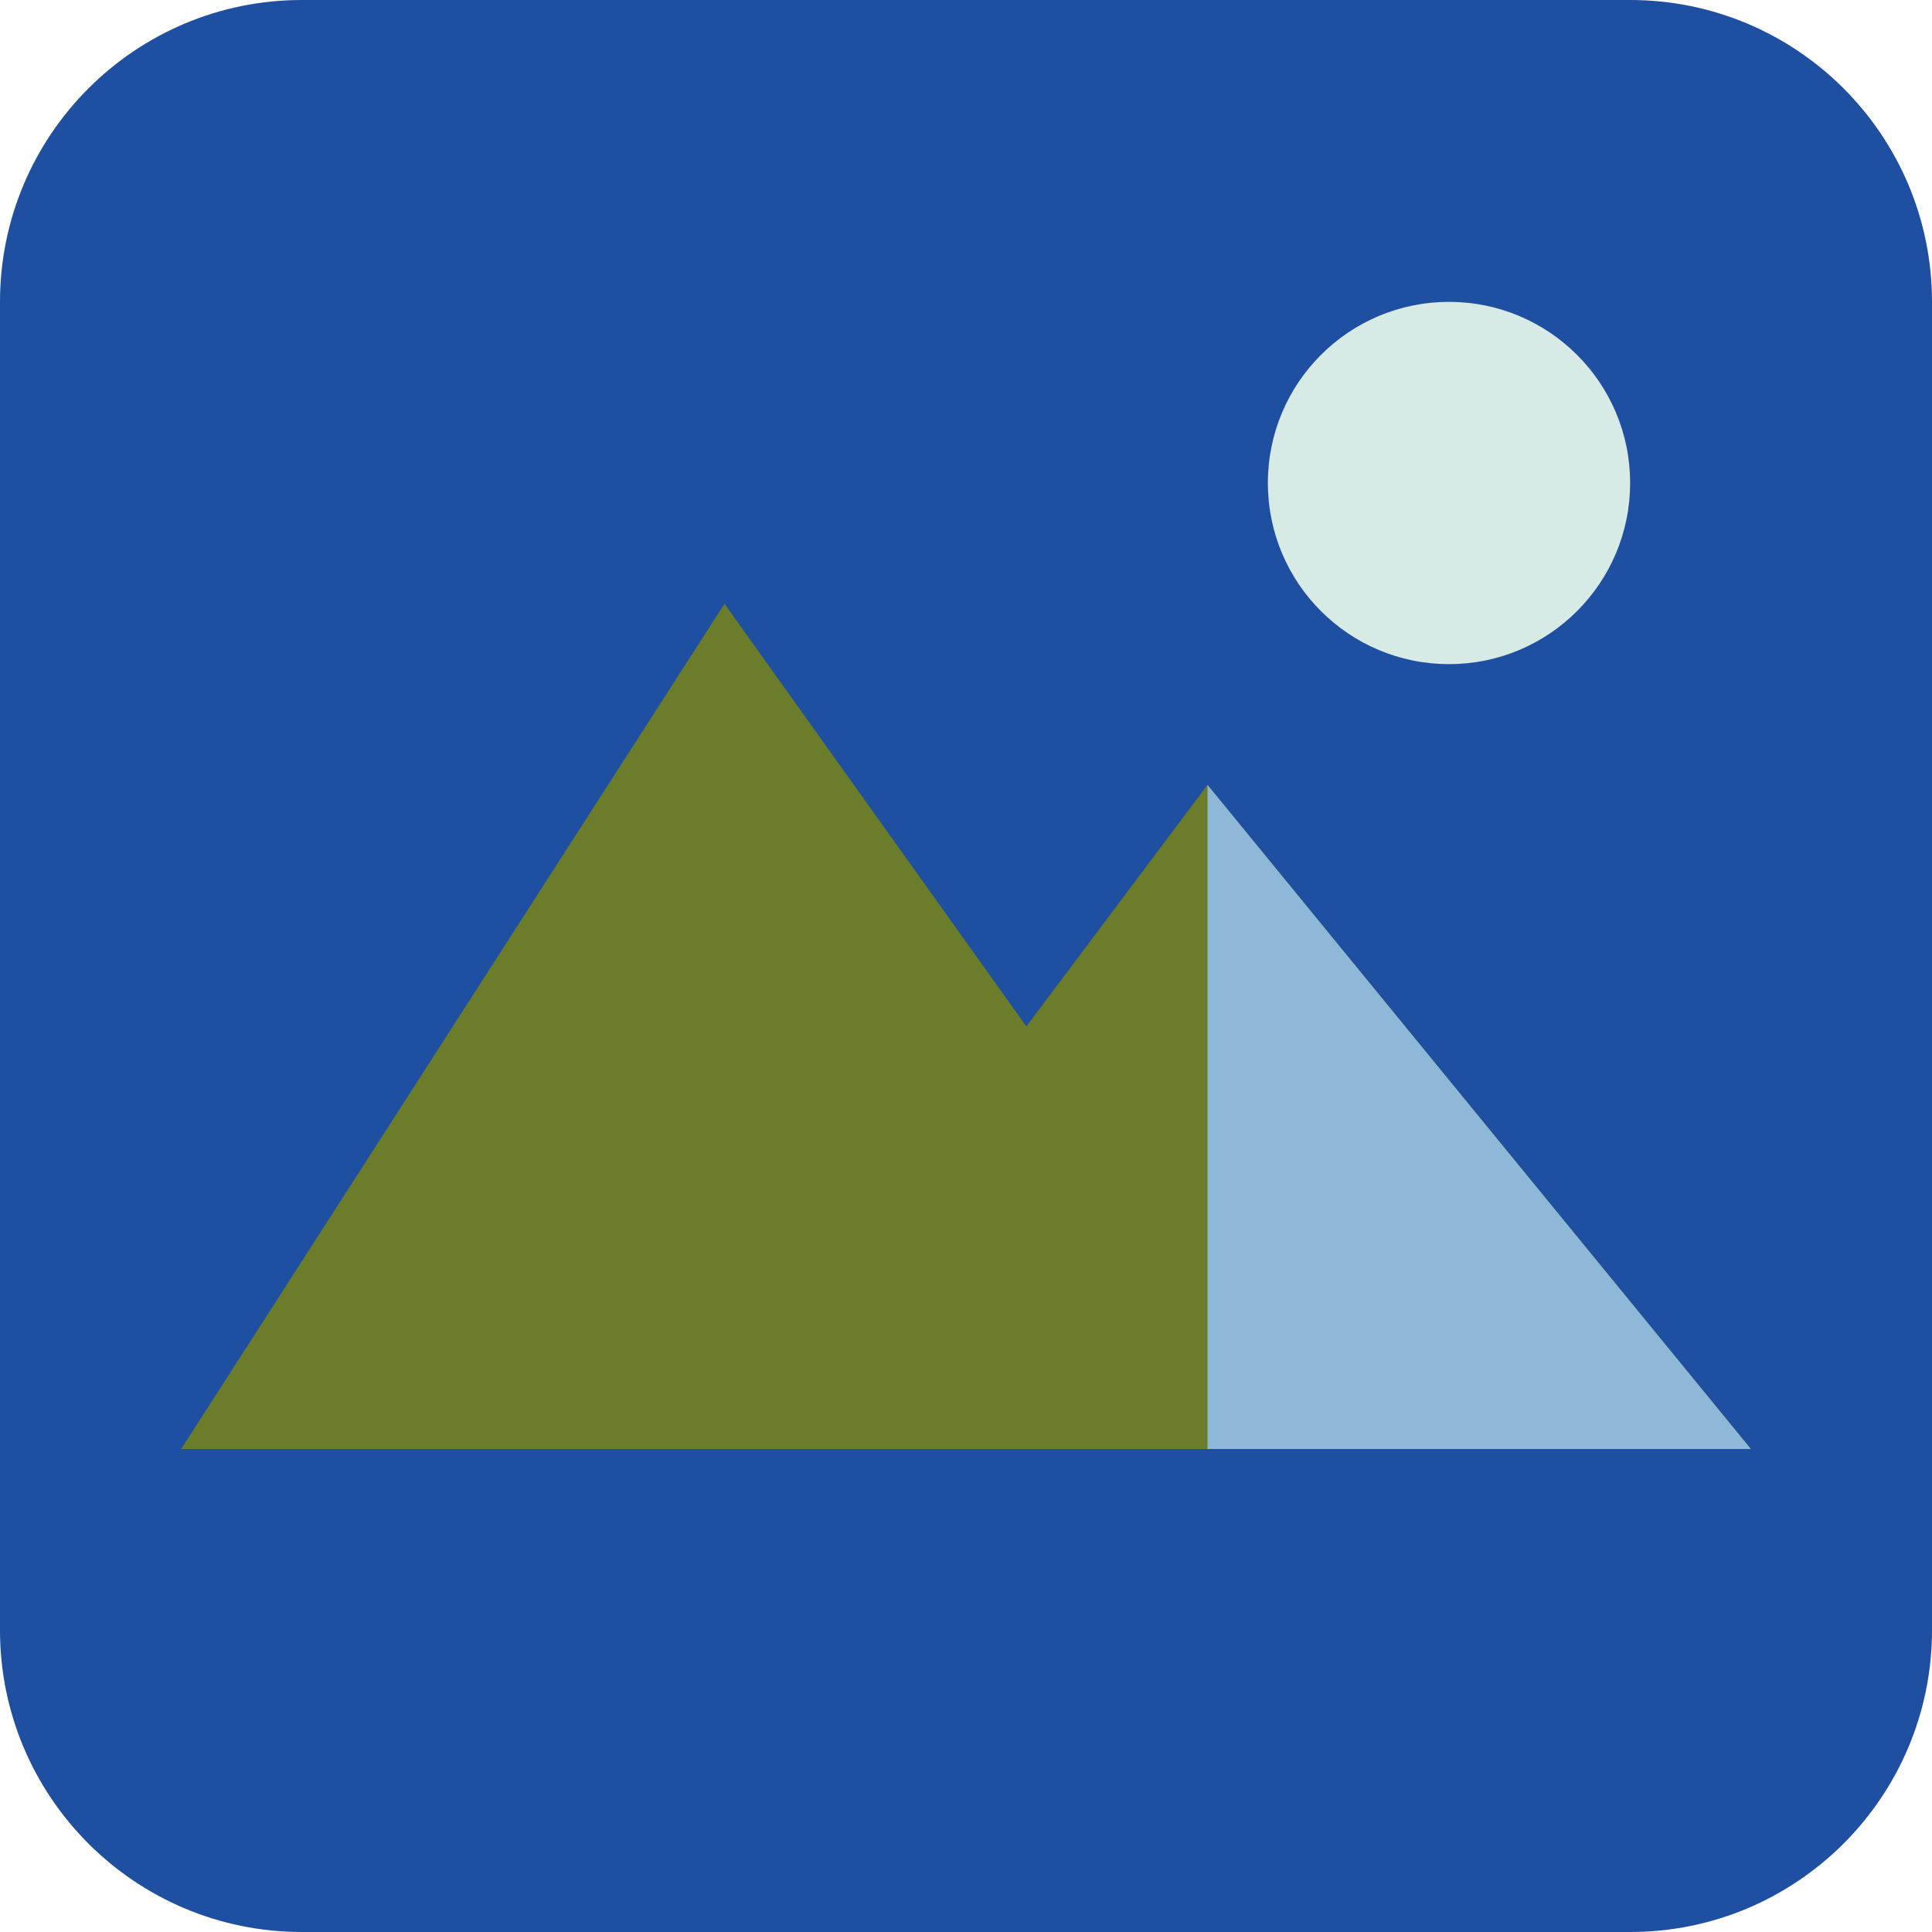
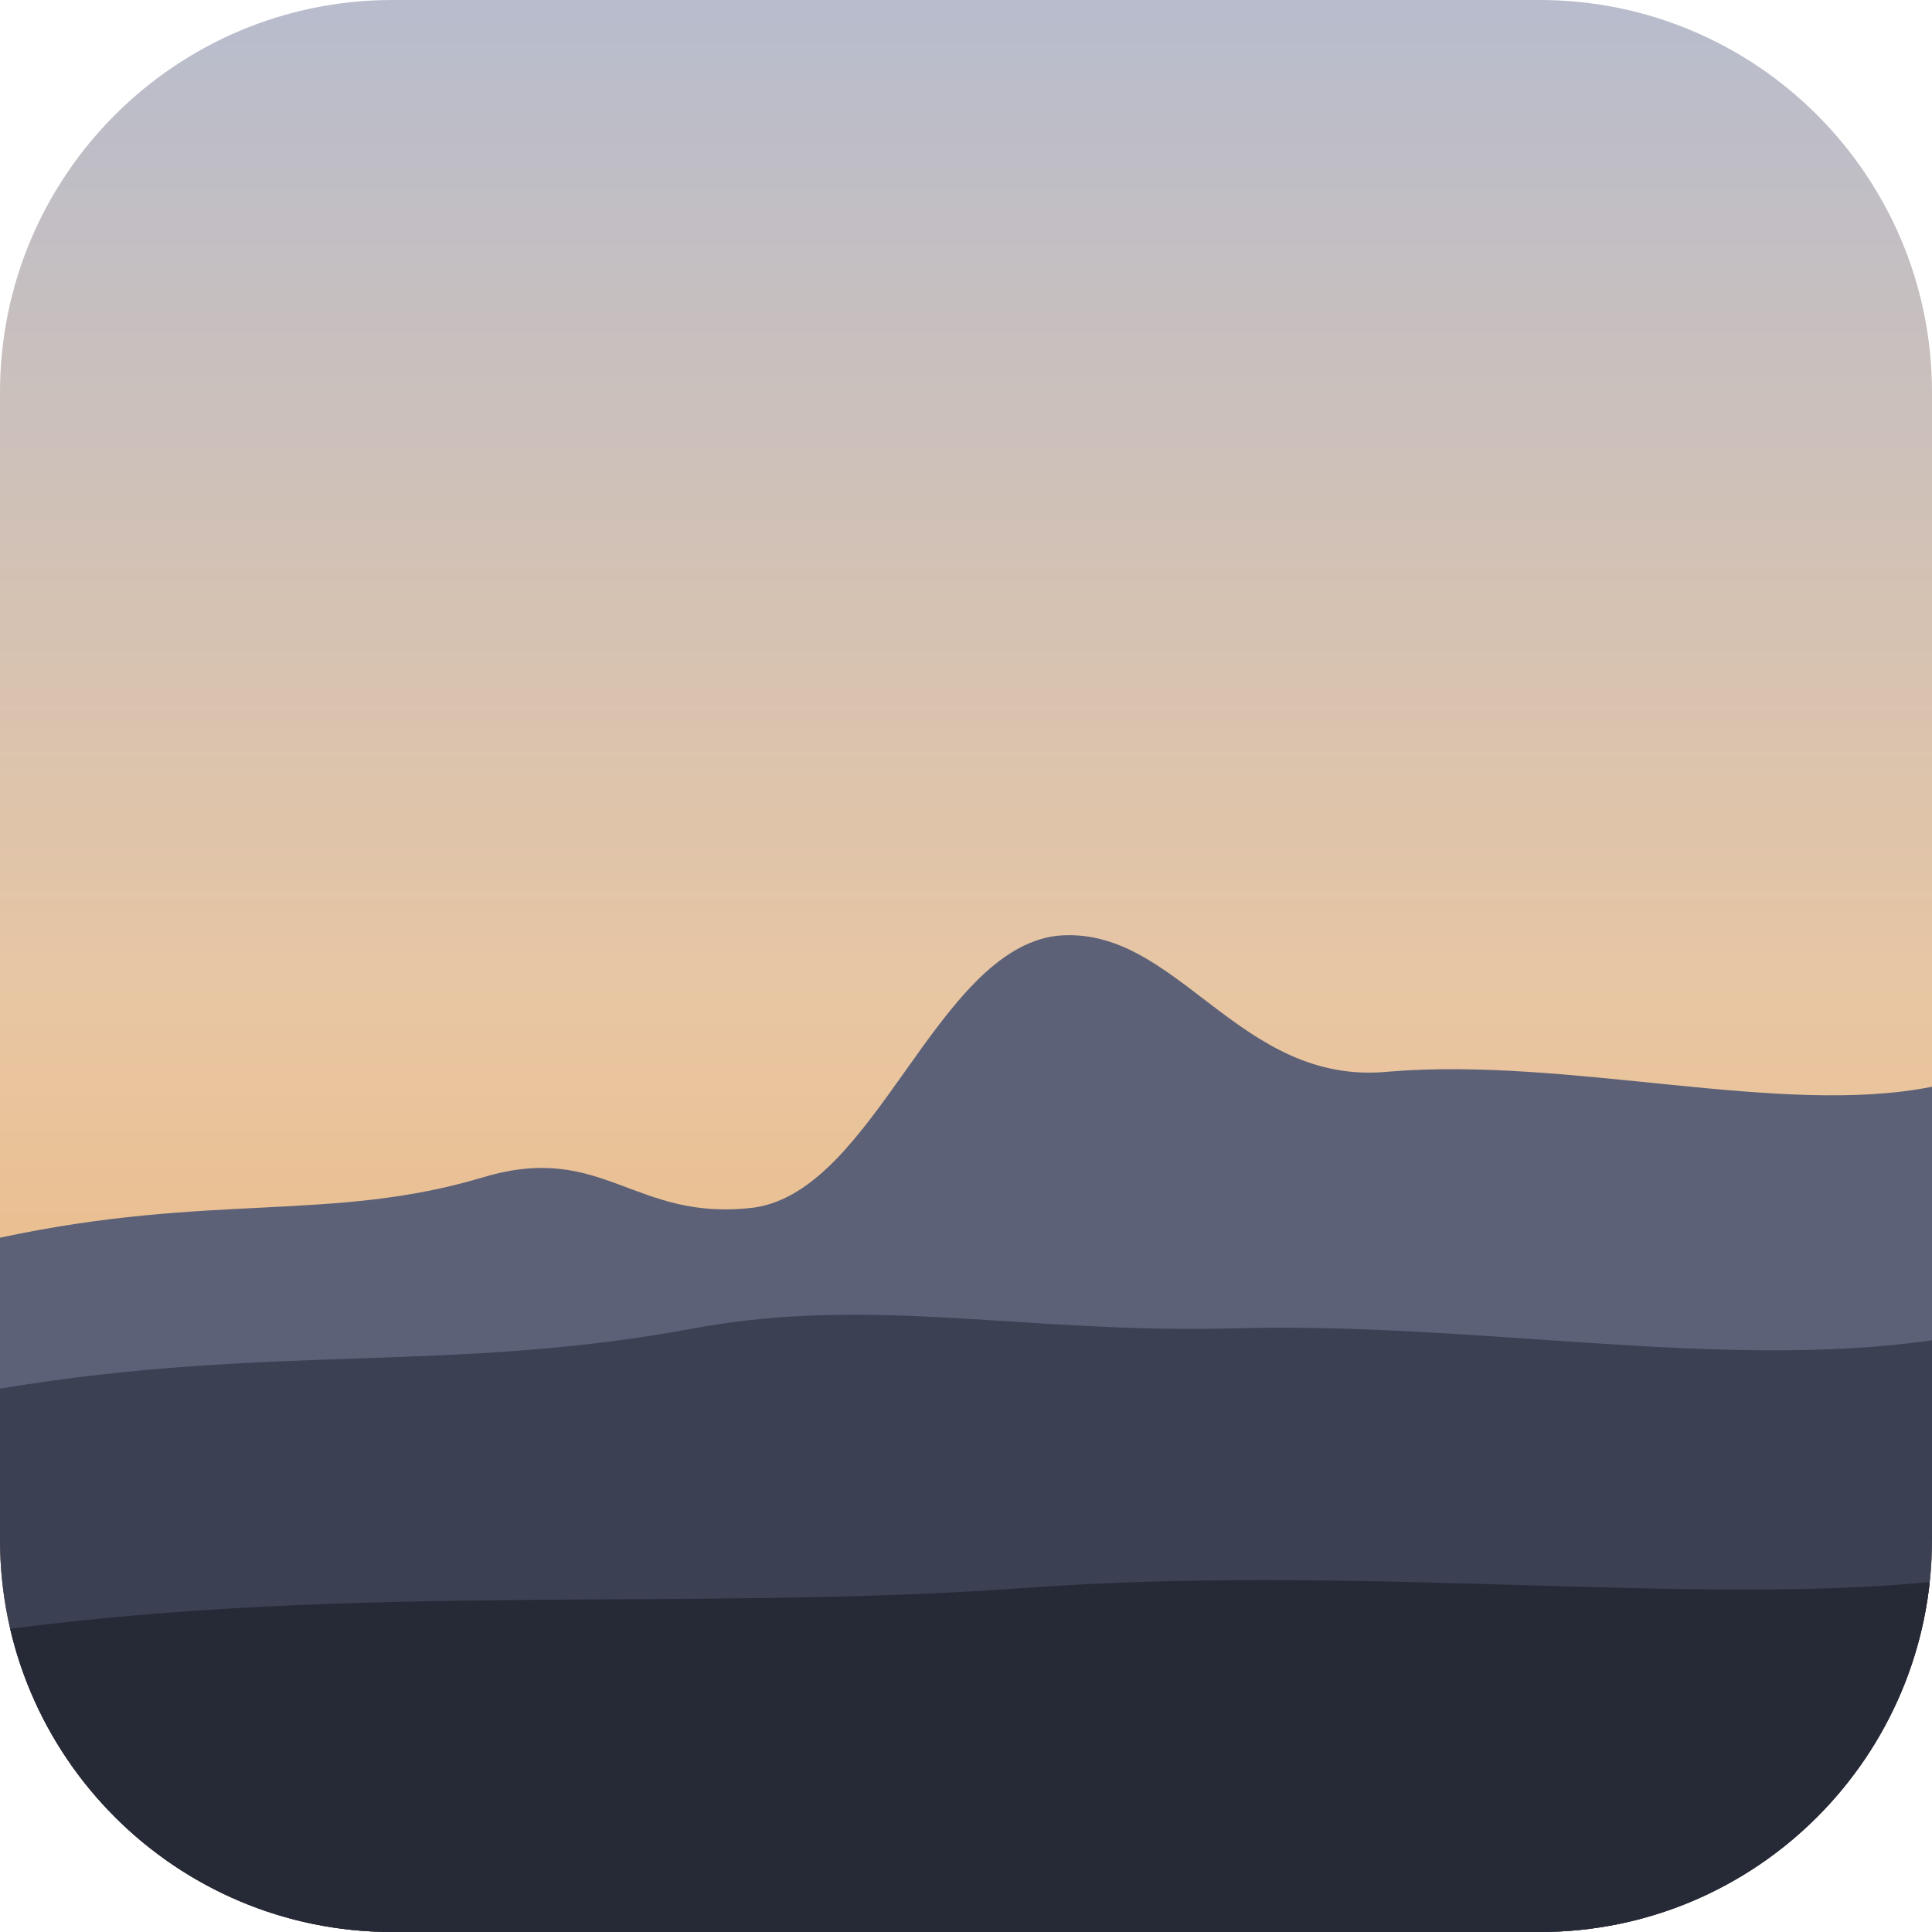
- <svg xmlns="http://www.w3.org/2000/svg" viewBox="0 0 64 64">
-   <rect width="64" height="64" rx="10" fill="#1e4fa0" />
-   <path d="M6 48 L24 20 L34 34 L40 26 L58 48 Z" fill="#6b7c2a" />
-   <path d="M40 26 L58 48 L40 48 Z" fill="#8eb8d8" />
-   <circle cx="48" cy="16" r="6" fill="#d8eae5" />
+ <svg xmlns="http://www.w3.org/2000/svg" viewBox="0 0 64 64" role="img" aria-label="Lake District fells at sunset">
+   <defs>
+     <linearGradient id="sky" x1="0" y1="0" x2="0" y2="1">
+       <stop offset="0" stop-color="#b7bccd" />
+       <stop offset="0.52" stop-color="#e8c6a2" />
+       <stop offset="1" stop-color="#f2ac61" />
+     </linearGradient>
+     <radialGradient id="sun" cx="0.36" cy="1" r="0.55">
+       <stop offset="0" stop-color="#ffeccb" />
+       <stop offset="1" stop-color="#ffeccb" stop-opacity="0" />
+     </radialGradient>
+     <clipPath id="round">
+       <rect width="64" height="64" rx="13" />
+     </clipPath>
+   </defs>
+   <g clip-path="url(#round)">
+     <rect width="64" height="64" fill="url(#sky)" />
+     <ellipse cx="23" cy="42" rx="22" ry="10" fill="url(#sun)" />
+     <path d="M0 41 C7 39.5 11 40.5 16 39 C20 37.8 21 40.5 25 40 C29 39.4 31 31.5 35 31 C39 30.6 41 36 46 35.5 C52 35 59 37 64 36 L64 64 L0 64 Z" fill="#5c6178" />
+     <path d="M0 46 C9 44.5 15 45.5 23 44 C29 42.9 34 44.2 41 44 C49 43.8 57 45.4 64 44.4 L64 64 L0 64 Z" fill="#3b4053" />
+     <path d="M0 54 C12 52.4 23 53.4 34 52.6 C45 51.8 56 53.2 64 52.4 L64 64 L0 64 Z" fill="#262a37" />
+   </g>
</svg>
